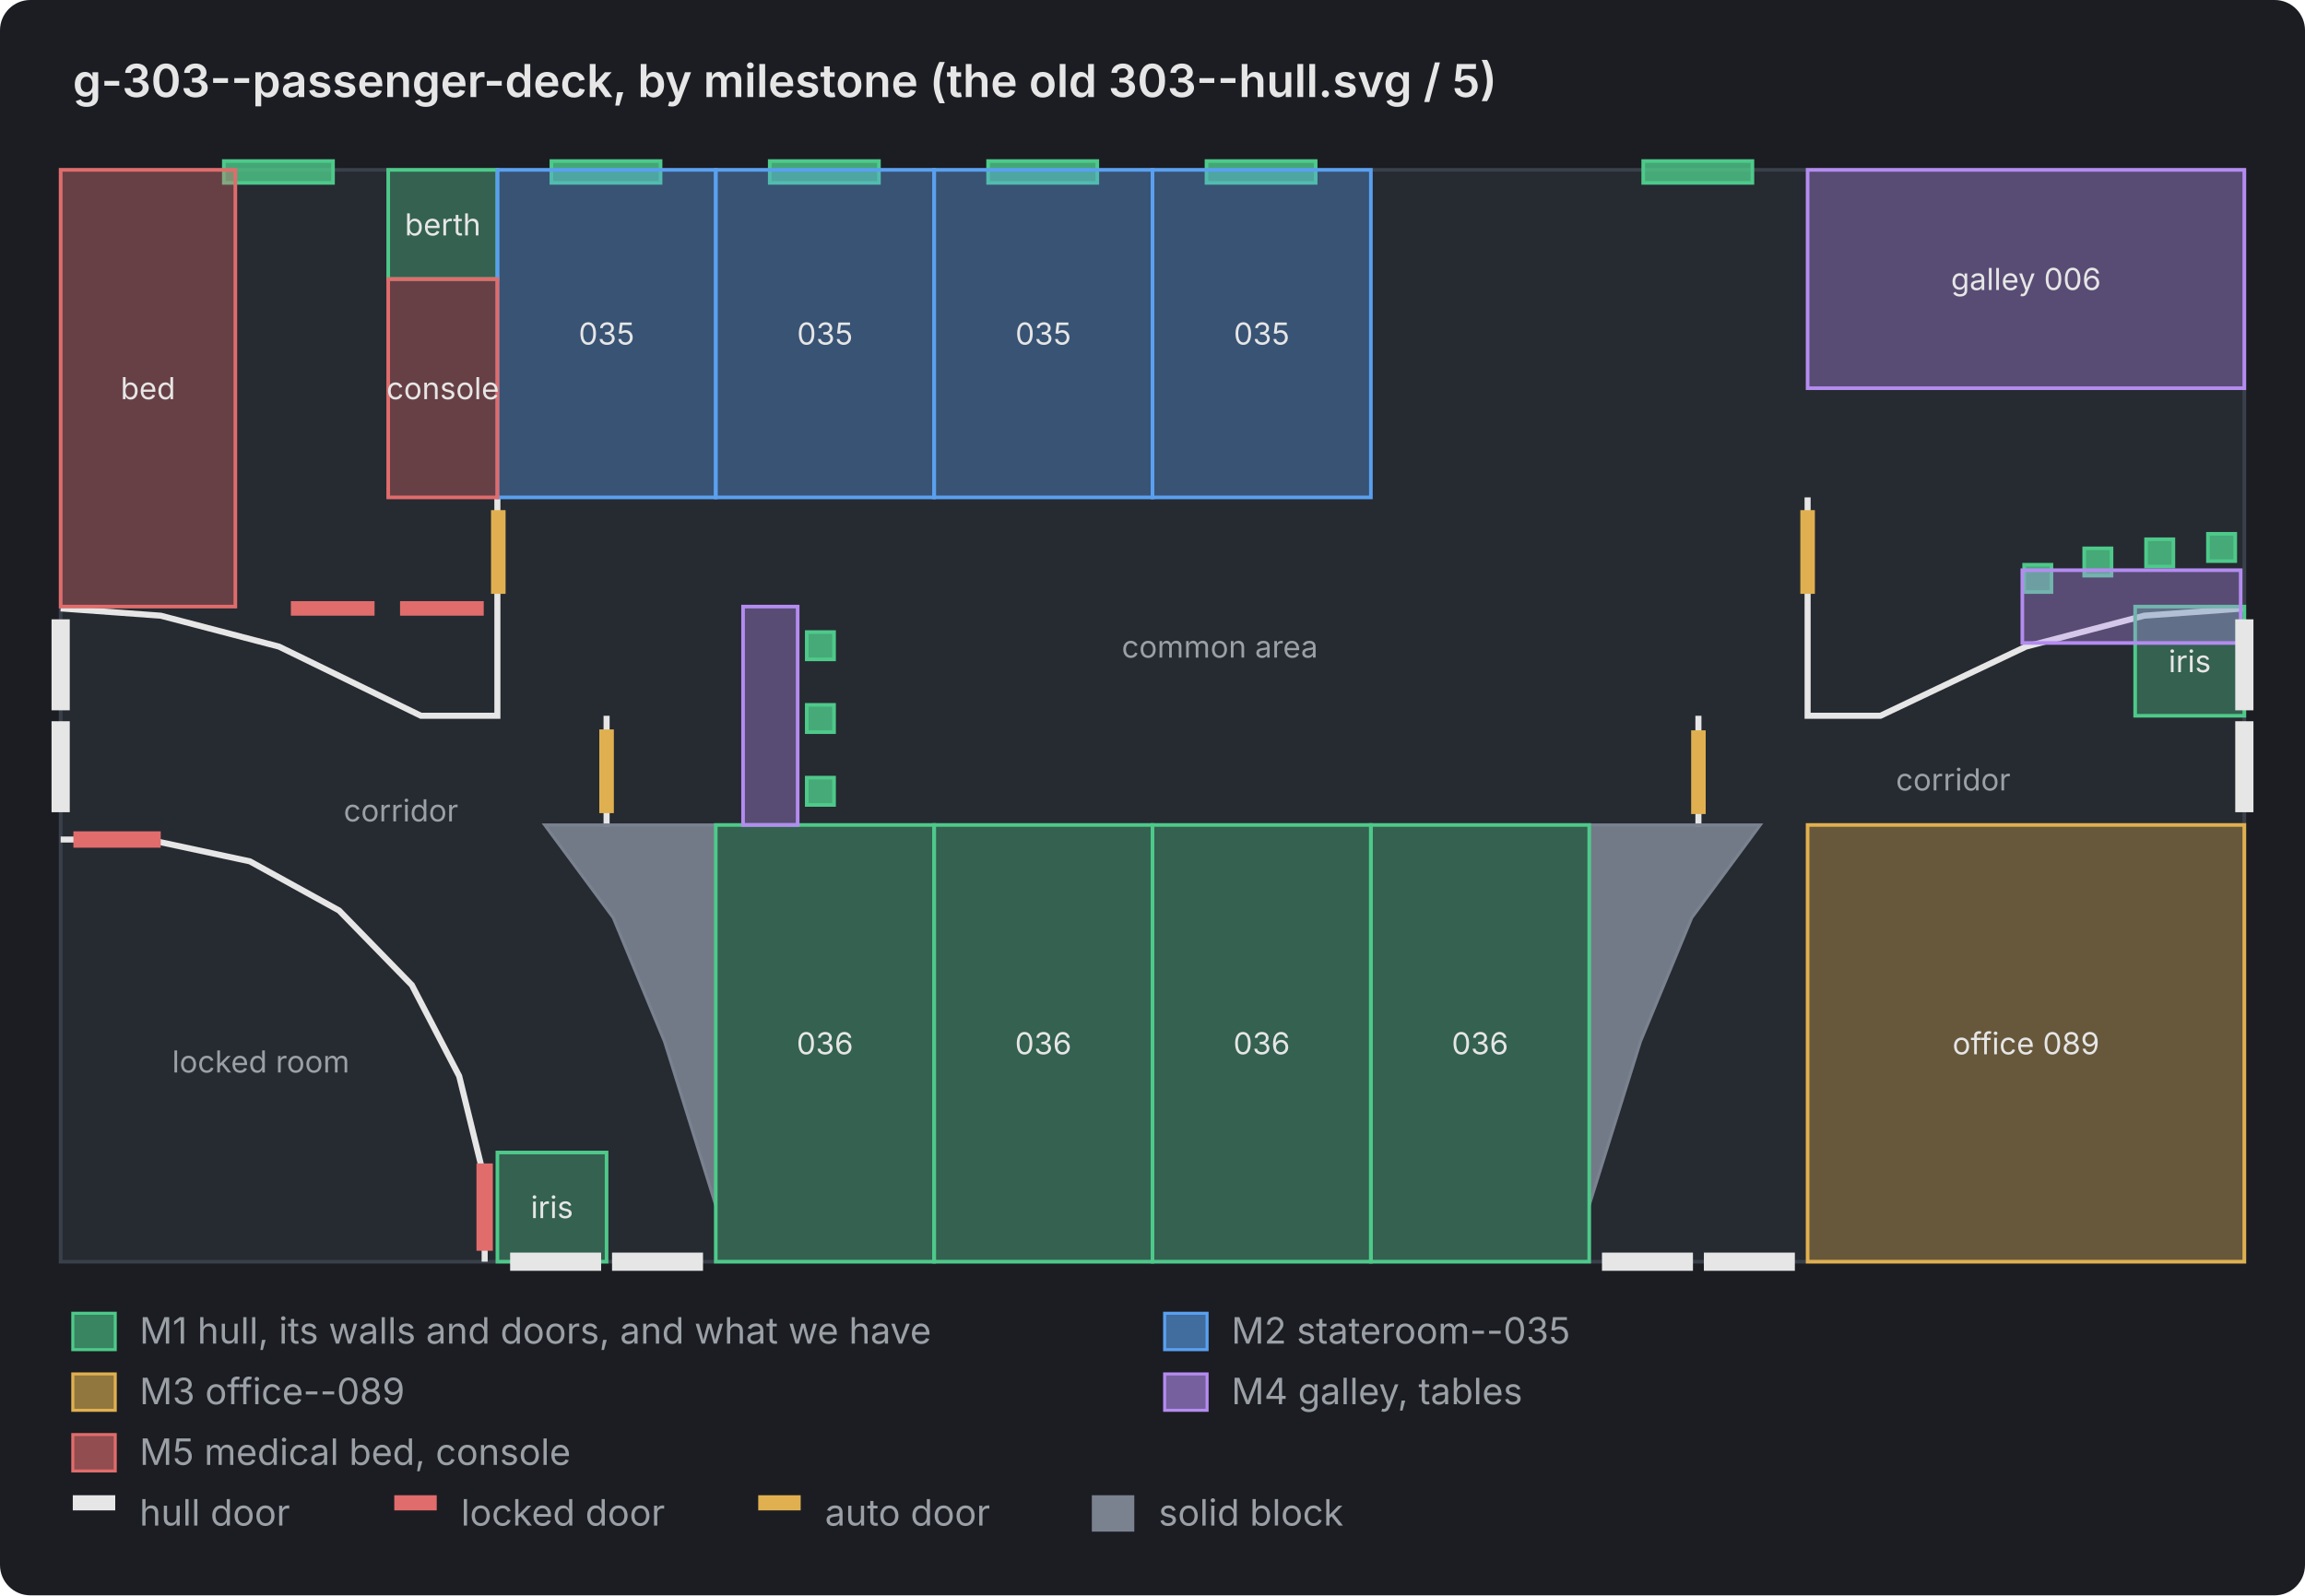
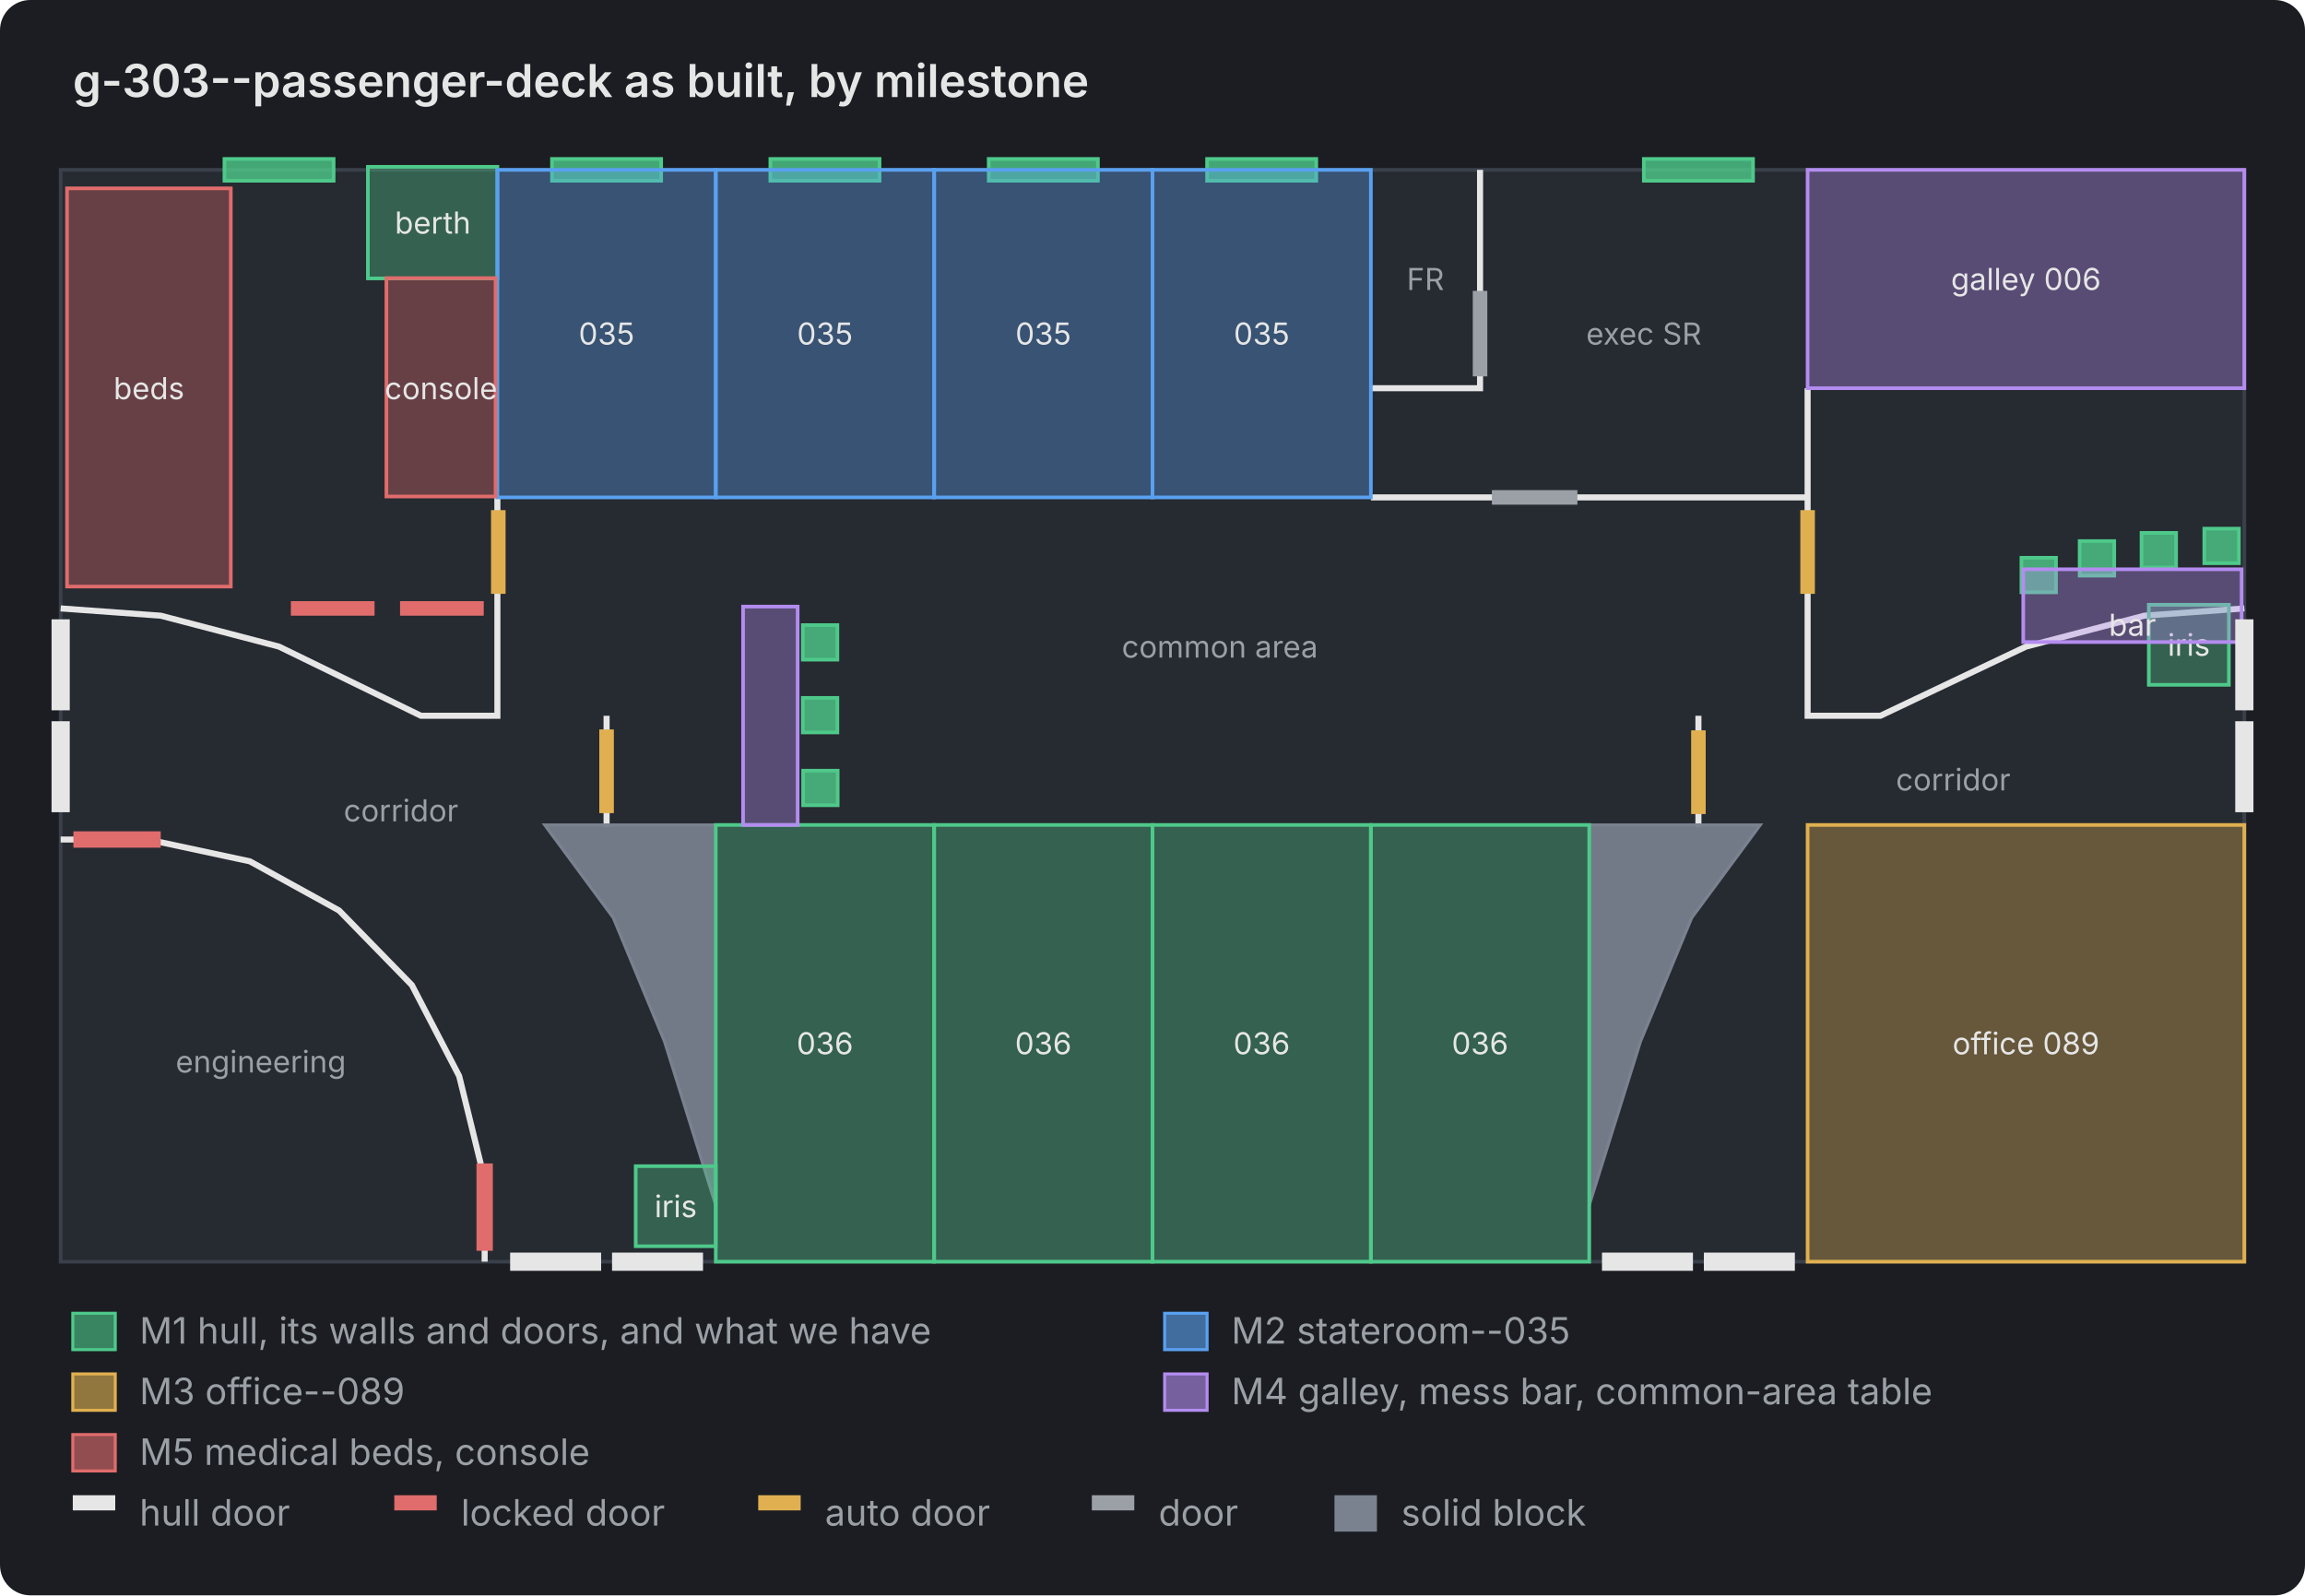
<svg xmlns="http://www.w3.org/2000/svg" viewBox="0 0 760 526" width="760" height="526" font-family="system-ui, -apple-system, 'Segoe UI', sans-serif" font-size="13">
  <rect width="760" height="526" rx="10" fill="#1b1d22" />
-   <text x="24" y="32" fill="#e6e6e6" font-size="15" font-weight="600">g-303--passenger-deck, by milestone (the old 303--hull.svg / 5)</text>
+   <text x="24" y="32" fill="#e6e6e6" font-size="15" font-weight="600">g-303--passenger-deck as built, by milestone</text>
  <rect x="20.0" y="56.0" width="720.0" height="360.0" fill="#262a31" fill-opacity="1" stroke="#3a404a" stroke-width="1.2" />
-   <polyline points="596.0,164.0 596.0,236.0 620.0,236.0 668.0,213.2 707.0,203.0 740.0,200.6" fill="none" stroke="#e6e6e6" stroke-width="2" />
+   <polyline points="596.0,128.0 596.0,236.0 620.0,236.0 668.0,213.2 707.0,203.0 740.0,200.6" fill="none" stroke="#e6e6e6" stroke-width="2" />
  <polyline points="164.0,164.0 164.0,236.0 138.8,236.0 92.0,213.2 53.0,203.0 20.0,200.6" fill="none" stroke="#e6e6e6" stroke-width="2" />
  <polyline points="20.0,276.8 48.8,276.8 82.4,284.0 111.8,300.2 135.8,324.8 151.4,354.8 159.8,389.0 159.8,416.0" fill="none" stroke="#e6e6e6" stroke-width="2" />
  <polyline points="200.0,236.0 200.0,272.6" fill="none" stroke="#e6e6e6" stroke-width="2" />
  <polyline points="560.0,236.0 560.0,272.6" fill="none" stroke="#e6e6e6" stroke-width="2" />
+   <polyline points="452.0,164.0 596.0,164.0" fill="none" stroke="#e6e6e6" stroke-width="2" />
+   <polyline points="488.0,56.0 488.0,128.0 452.0,128.0" fill="none" stroke="#e6e6e6" stroke-width="2" />
  <polygon points="236.0,272.0 236.0,397.4 219.1,343.4 202.2,302.6 179.6,272.0" fill="#7a8290" fill-opacity="0.9" stroke="#7a8290" stroke-width="1" />
  <polygon points="524.0,272.0 524.0,397.4 540.9,343.4 557.8,302.6 580.4,272.0" fill="#7a8290" fill-opacity="0.9" stroke="#7a8290" stroke-width="1" />
  <rect x="236.0" y="272.0" width="72.0" height="144.0" fill="#4ec98a" fill-opacity="0.35" stroke="#4ec98a" stroke-width="1.2" />
  <text x="272.0" y="344.0" fill="#e6e6e6" font-size="10" text-anchor="middle" dominant-baseline="middle">036</text>
  <rect x="308.0" y="272.0" width="72.0" height="144.0" fill="#4ec98a" fill-opacity="0.35" stroke="#4ec98a" stroke-width="1.2" />
  <text x="344.0" y="344.0" fill="#e6e6e6" font-size="10" text-anchor="middle" dominant-baseline="middle">036</text>
  <rect x="380.0" y="272.0" width="72.0" height="144.0" fill="#4ec98a" fill-opacity="0.35" stroke="#4ec98a" stroke-width="1.2" />
  <text x="416.0" y="344.0" fill="#e6e6e6" font-size="10" text-anchor="middle" dominant-baseline="middle">036</text>
  <rect x="452.0" y="272.0" width="72.0" height="144.0" fill="#4ec98a" fill-opacity="0.35" stroke="#4ec98a" stroke-width="1.2" />
  <text x="488.0" y="344.0" fill="#e6e6e6" font-size="10" text-anchor="middle" dominant-baseline="middle">036</text>
-   <rect x="128.0" y="56.0" width="36.0" height="36.0" fill="#4ec98a" fill-opacity="0.35" stroke="#4ec98a" stroke-width="1.2" />
-   <text x="146.0" y="74.0" fill="#e6e6e6" font-size="10" text-anchor="middle" dominant-baseline="middle">berth</text>
-   <rect x="164.0" y="380.0" width="36.0" height="36.0" fill="#4ec98a" fill-opacity="0.35" stroke="#4ec98a" stroke-width="1.2" />
-   <text x="182.0" y="398.0" fill="#e6e6e6" font-size="10" text-anchor="middle" dominant-baseline="middle">iris</text>
-   <rect x="704.0" y="200.0" width="36.0" height="36.0" fill="#4ec98a" fill-opacity="0.35" stroke="#4ec98a" stroke-width="1.2" />
-   <text x="722.0" y="218.0" fill="#e6e6e6" font-size="10" text-anchor="middle" dominant-baseline="middle">iris</text>
-   <rect x="73.8" y="53.1" width="36.0" height="7.2" fill="#4ec98a" fill-opacity="0.8" stroke="#4ec98a" stroke-width="1.2" />
-   <rect x="181.8" y="53.1" width="36.0" height="7.2" fill="#4ec98a" fill-opacity="0.8" stroke="#4ec98a" stroke-width="1.2" />
-   <rect x="253.8" y="53.1" width="36.0" height="7.2" fill="#4ec98a" fill-opacity="0.8" stroke="#4ec98a" stroke-width="1.2" />
-   <rect x="325.8" y="53.1" width="36.0" height="7.2" fill="#4ec98a" fill-opacity="0.8" stroke="#4ec98a" stroke-width="1.2" />
-   <rect x="397.8" y="53.1" width="36.0" height="7.2" fill="#4ec98a" fill-opacity="0.8" stroke="#4ec98a" stroke-width="1.2" />
-   <rect x="541.8" y="53.1" width="36.0" height="7.2" fill="#4ec98a" fill-opacity="0.8" stroke="#4ec98a" stroke-width="1.2" />
-   <rect x="667.4" y="186.2" width="9.0" height="9.0" fill="#4ec98a" fill-opacity="0.8" stroke="#4ec98a" stroke-width="1.2" />
-   <rect x="687.2" y="180.8" width="9.0" height="9.0" fill="#4ec98a" fill-opacity="0.8" stroke="#4ec98a" stroke-width="1.2" />
-   <rect x="707.6" y="177.8" width="9.0" height="9.0" fill="#4ec98a" fill-opacity="0.8" stroke="#4ec98a" stroke-width="1.2" />
-   <rect x="728.0" y="176.0" width="9.0" height="9.0" fill="#4ec98a" fill-opacity="0.8" stroke="#4ec98a" stroke-width="1.2" />
-   <rect x="266.0" y="208.4" width="9.0" height="9.0" fill="#4ec98a" fill-opacity="0.8" stroke="#4ec98a" stroke-width="1.2" />
-   <rect x="266.0" y="232.4" width="9.0" height="9.0" fill="#4ec98a" fill-opacity="0.8" stroke="#4ec98a" stroke-width="1.2" />
-   <rect x="266.0" y="256.4" width="9.0" height="9.0" fill="#4ec98a" fill-opacity="0.8" stroke="#4ec98a" stroke-width="1.2" />
+   <rect x="121.3" y="55.0" width="42.7" height="36.8" fill="#4ec98a" fill-opacity="0.35" stroke="#4ec98a" stroke-width="1.2" />
+   <text x="142.7" y="73.4" fill="#e6e6e6" font-size="10" text-anchor="middle" dominant-baseline="middle">berth</text>
+   <rect x="209.6" y="384.5" width="26.4" height="26.4" fill="#4ec98a" fill-opacity="0.35" stroke="#4ec98a" stroke-width="1.2" />
+   <text x="222.8" y="397.7" fill="#e6e6e6" font-size="10" text-anchor="middle" dominant-baseline="middle">iris</text>
+   <rect x="708.5" y="199.4" width="26.4" height="26.4" fill="#4ec98a" fill-opacity="0.35" stroke="#4ec98a" stroke-width="1.2" />
+   <text x="721.7" y="212.6" fill="#e6e6e6" font-size="10" text-anchor="middle" dominant-baseline="middle">iris</text>
+   <rect x="74.0" y="52.4" width="36.0" height="7.2" fill="#4ec98a" fill-opacity="0.8" stroke="#4ec98a" stroke-width="1.2" />
+   <rect x="182.0" y="52.4" width="36.0" height="7.2" fill="#4ec98a" fill-opacity="0.8" stroke="#4ec98a" stroke-width="1.2" />
+   <rect x="254.0" y="52.4" width="36.0" height="7.2" fill="#4ec98a" fill-opacity="0.8" stroke="#4ec98a" stroke-width="1.2" />
+   <rect x="326.0" y="52.4" width="36.0" height="7.2" fill="#4ec98a" fill-opacity="0.8" stroke="#4ec98a" stroke-width="1.2" />
+   <rect x="398.0" y="52.4" width="36.0" height="7.2" fill="#4ec98a" fill-opacity="0.8" stroke="#4ec98a" stroke-width="1.2" />
+   <rect x="542.0" y="52.4" width="36.0" height="7.2" fill="#4ec98a" fill-opacity="0.8" stroke="#4ec98a" stroke-width="1.2" />
+   <rect x="666.5" y="183.9" width="11.4" height="11.4" fill="#4ec98a" fill-opacity="0.8" stroke="#4ec98a" stroke-width="1.2" />
+   <rect x="685.7" y="178.4" width="11.4" height="11.4" fill="#4ec98a" fill-opacity="0.8" stroke="#4ec98a" stroke-width="1.2" />
+   <rect x="706.1" y="175.7" width="11.4" height="11.4" fill="#4ec98a" fill-opacity="0.8" stroke="#4ec98a" stroke-width="1.2" />
+   <rect x="726.8" y="174.3" width="11.4" height="11.4" fill="#4ec98a" fill-opacity="0.8" stroke="#4ec98a" stroke-width="1.2" />
+   <rect x="264.7" y="206.1" width="11.4" height="11.4" fill="#4ec98a" fill-opacity="0.8" stroke="#4ec98a" stroke-width="1.2" />
+   <rect x="264.7" y="230.1" width="11.4" height="11.4" fill="#4ec98a" fill-opacity="0.8" stroke="#4ec98a" stroke-width="1.2" />
+   <rect x="264.8" y="254.1" width="11.4" height="11.4" fill="#4ec98a" fill-opacity="0.8" stroke="#4ec98a" stroke-width="1.2" />
  <rect x="164.0" y="56.0" width="72.0" height="108.0" fill="#5aa0f0" fill-opacity="0.35" stroke="#5aa0f0" stroke-width="1.2" />
  <text x="200.0" y="110.0" fill="#e6e6e6" font-size="10" text-anchor="middle" dominant-baseline="middle">035</text>
  <rect x="236.0" y="56.0" width="72.0" height="108.0" fill="#5aa0f0" fill-opacity="0.35" stroke="#5aa0f0" stroke-width="1.2" />
  <text x="272.0" y="110.0" fill="#e6e6e6" font-size="10" text-anchor="middle" dominant-baseline="middle">035</text>
  <rect x="308.0" y="56.0" width="72.0" height="108.0" fill="#5aa0f0" fill-opacity="0.35" stroke="#5aa0f0" stroke-width="1.2" />
  <text x="344.0" y="110.0" fill="#e6e6e6" font-size="10" text-anchor="middle" dominant-baseline="middle">035</text>
  <rect x="380.0" y="56.0" width="72.0" height="108.0" fill="#5aa0f0" fill-opacity="0.35" stroke="#5aa0f0" stroke-width="1.2" />
  <text x="416.0" y="110.0" fill="#e6e6e6" font-size="10" text-anchor="middle" dominant-baseline="middle">035</text>
  <rect x="596.0" y="272.0" width="144.0" height="144.0" fill="#e0b050" fill-opacity="0.35" stroke="#e0b050" stroke-width="1.2" />
  <text x="668.0" y="344.0" fill="#e6e6e6" font-size="10" text-anchor="middle" dominant-baseline="middle">office 089</text>
  <rect x="596.0" y="56.0" width="144.0" height="72.0" fill="#b48cf0" fill-opacity="0.35" stroke="#b48cf0" stroke-width="1.2" />
  <text x="668.0" y="92.0" fill="#e6e6e6" font-size="10" text-anchor="middle" dominant-baseline="middle">galley 006</text>
  <rect x="245.0" y="200.0" width="18.0" height="72.0" fill="#b48cf0" fill-opacity="0.35" stroke="#b48cf0" stroke-width="1.2" />
-   <rect x="666.8" y="188.0" width="72.0" height="24.0" fill="#b48cf0" fill-opacity="0.35" stroke="#b48cf0" stroke-width="1.2" />
-   <rect x="20.0" y="56.0" width="57.6" height="144.0" fill="#e06c6c" fill-opacity="0.35" stroke="#e06c6c" stroke-width="1.2" />
-   <text x="48.8" y="128.0" fill="#e6e6e6" font-size="10" text-anchor="middle" dominant-baseline="middle">bed</text>
-   <rect x="128.0" y="92.0" width="36.0" height="72.0" fill="#e06c6c" fill-opacity="0.35" stroke="#e06c6c" stroke-width="1.2" />
-   <text x="146.0" y="128.0" fill="#e6e6e6" font-size="10" text-anchor="middle" dominant-baseline="middle">console</text>
+   <rect x="667.1" y="187.7" width="72.0" height="24.0" fill="#b48cf0" fill-opacity="0.35" stroke="#b48cf0" stroke-width="1.2" />
+   <text x="703.1" y="206.0" fill="#e6e6e6" font-size="10" text-anchor="middle" dominant-baseline="middle">bar</text>
+   <rect x="22.1" y="62.1" width="54.0" height="131.3" fill="#e06c6c" fill-opacity="0.35" stroke="#e06c6c" stroke-width="1.2" />
+   <text x="49.1" y="128.0" fill="#e6e6e6" font-size="10" text-anchor="middle" dominant-baseline="middle">beds</text>
+   <rect x="127.4" y="91.7" width="36.0" height="72.0" fill="#e06c6c" fill-opacity="0.35" stroke="#e06c6c" stroke-width="1.2" />
+   <text x="145.4" y="128.0" fill="#e6e6e6" font-size="10" text-anchor="middle" dominant-baseline="middle">console</text>
  <text x="402.2" y="213.2" fill="#9aa0a6" font-size="10" text-anchor="middle" dominant-baseline="middle">common area</text>
  <text x="132.2" y="267.2" fill="#9aa0a6" font-size="10" text-anchor="middle" dominant-baseline="middle">corridor</text>
  <text x="644.0" y="257.0" fill="#9aa0a6" font-size="10" text-anchor="middle" dominant-baseline="middle">corridor</text>
-   <text x="86.0" y="350.0" fill="#9aa0a6" font-size="10" text-anchor="middle" dominant-baseline="middle">locked room</text>
+   <text x="86.0" y="350.0" fill="#9aa0a6" font-size="10" text-anchor="middle" dominant-baseline="middle">engineering</text>
+   <text x="542.0" y="110.0" fill="#9aa0a6" font-size="10" text-anchor="middle" dominant-baseline="middle">exec SR</text>
+   <text x="470.0" y="92.0" fill="#9aa0a6" font-size="10" text-anchor="middle" dominant-baseline="middle">FR</text>
  <rect x="17.6" y="204.8" width="4.8" height="28.8" fill="#e6e6e6" fill-opacity="1" stroke="#e6e6e6" stroke-width="1.2" />
  <rect x="17.6" y="238.4" width="4.8" height="28.8" fill="#e6e6e6" fill-opacity="1" stroke="#e6e6e6" stroke-width="1.2" />
  <rect x="737.6" y="204.8" width="4.8" height="28.8" fill="#e6e6e6" fill-opacity="1" stroke="#e6e6e6" stroke-width="1.2" />
  <rect x="737.6" y="238.4" width="4.8" height="28.8" fill="#e6e6e6" fill-opacity="1" stroke="#e6e6e6" stroke-width="1.2" />
  <rect x="168.8" y="413.6" width="28.8" height="4.8" fill="#e6e6e6" fill-opacity="1" stroke="#e6e6e6" stroke-width="1.2" />
  <rect x="202.4" y="413.6" width="28.8" height="4.8" fill="#e6e6e6" fill-opacity="1" stroke="#e6e6e6" stroke-width="1.2" />
  <rect x="528.8" y="413.6" width="28.8" height="4.8" fill="#e6e6e6" fill-opacity="1" stroke="#e6e6e6" stroke-width="1.2" />
  <rect x="562.4" y="413.6" width="28.8" height="4.8" fill="#e6e6e6" fill-opacity="1" stroke="#e6e6e6" stroke-width="1.2" />
  <rect x="96.5" y="198.8" width="26.4" height="3.6" fill="#e06c6c" fill-opacity="1" stroke="#e06c6c" stroke-width="1.2" />
  <rect x="132.5" y="198.8" width="26.4" height="3.6" fill="#e06c6c" fill-opacity="1" stroke="#e06c6c" stroke-width="1.2" />
  <rect x="24.8" y="274.7" width="27.6" height="4.2" fill="#e06c6c" fill-opacity="1" stroke="#e06c6c" stroke-width="1.2" />
  <rect x="157.7" y="384.2" width="4.2" height="27.6" fill="#e06c6c" fill-opacity="1" stroke="#e06c6c" stroke-width="1.2" />
  <rect x="162.5" y="168.8" width="3.6" height="26.4" fill="#e0b050" fill-opacity="1" stroke="#e0b050" stroke-width="1.2" />
  <rect x="594.2" y="168.8" width="3.6" height="26.4" fill="#e0b050" fill-opacity="1" stroke="#e0b050" stroke-width="1.2" />
  <rect x="198.2" y="241.1" width="3.6" height="26.4" fill="#e0b050" fill-opacity="1" stroke="#e0b050" stroke-width="1.2" />
  <rect x="558.2" y="241.4" width="3.6" height="26.4" fill="#e0b050" fill-opacity="1" stroke="#e0b050" stroke-width="1.2" />
+   <rect x="492.5" y="162.2" width="27.0" height="3.6" fill="#9aa0a6" fill-opacity="1" stroke="#9aa0a6" stroke-width="1.2" />
+   <rect x="486.2" y="96.5" width="3.6" height="27.0" fill="#9aa0a6" fill-opacity="1" stroke="#9aa0a6" stroke-width="1.2" />
  <rect x="24" y="433.0" width="14" height="12" fill="#4ec98a" fill-opacity="0.6" stroke="#4ec98a" />
  <text x="46" y="443.0" fill="#9aa0a6" font-size="12">M1 hull, its walls and doors, and what we have</text>
  <rect x="384" y="433.0" width="14" height="12" fill="#5aa0f0" fill-opacity="0.6" stroke="#5aa0f0" />
  <text x="406" y="443.0" fill="#9aa0a6" font-size="12">M2 stateroom--035</text>
  <rect x="24" y="453.0" width="14" height="12" fill="#e0b050" fill-opacity="0.6" stroke="#e0b050" />
  <text x="46" y="463.0" fill="#9aa0a6" font-size="12">M3 office--089</text>
  <rect x="384" y="453.0" width="14" height="12" fill="#b48cf0" fill-opacity="0.6" stroke="#b48cf0" />
-   <text x="406" y="463.0" fill="#9aa0a6" font-size="12">M4 galley, tables</text>
+   <text x="406" y="463.0" fill="#9aa0a6" font-size="12">M4 galley, mess bar, common-area table</text>
  <rect x="24" y="473.0" width="14" height="12" fill="#e06c6c" fill-opacity="0.6" stroke="#e06c6c" />
-   <text x="46" y="483.0" fill="#9aa0a6" font-size="12">M5 medical bed, console</text>
+   <text x="46" y="483.0" fill="#9aa0a6" font-size="12">M5 medical beds, console</text>
  <rect x="24" y="493.0" width="14" height="5" fill="#e6e6e6" />
  <text x="46" y="503.0" fill="#9aa0a6" font-size="12">hull door</text>
  <rect x="130" y="493.0" width="14" height="5" fill="#e06c6c" />
  <text x="152" y="503.0" fill="#9aa0a6" font-size="12">locked door</text>
  <rect x="250" y="493.0" width="14" height="5" fill="#e0b050" />
  <text x="272" y="503.0" fill="#9aa0a6" font-size="12">auto door</text>
-   <rect x="360" y="493.0" width="14" height="12" fill="#7a8290" />
-   <text x="382" y="503.0" fill="#9aa0a6" font-size="12">solid block</text>
+   <rect x="360" y="493.0" width="14" height="5" fill="#9aa0a6" />
+   <text x="382" y="503.0" fill="#9aa0a6" font-size="12">door</text>
+   <rect x="440" y="493.0" width="14" height="12" fill="#7a8290" />
+   <text x="462" y="503.0" fill="#9aa0a6" font-size="12">solid block</text>
</svg>
